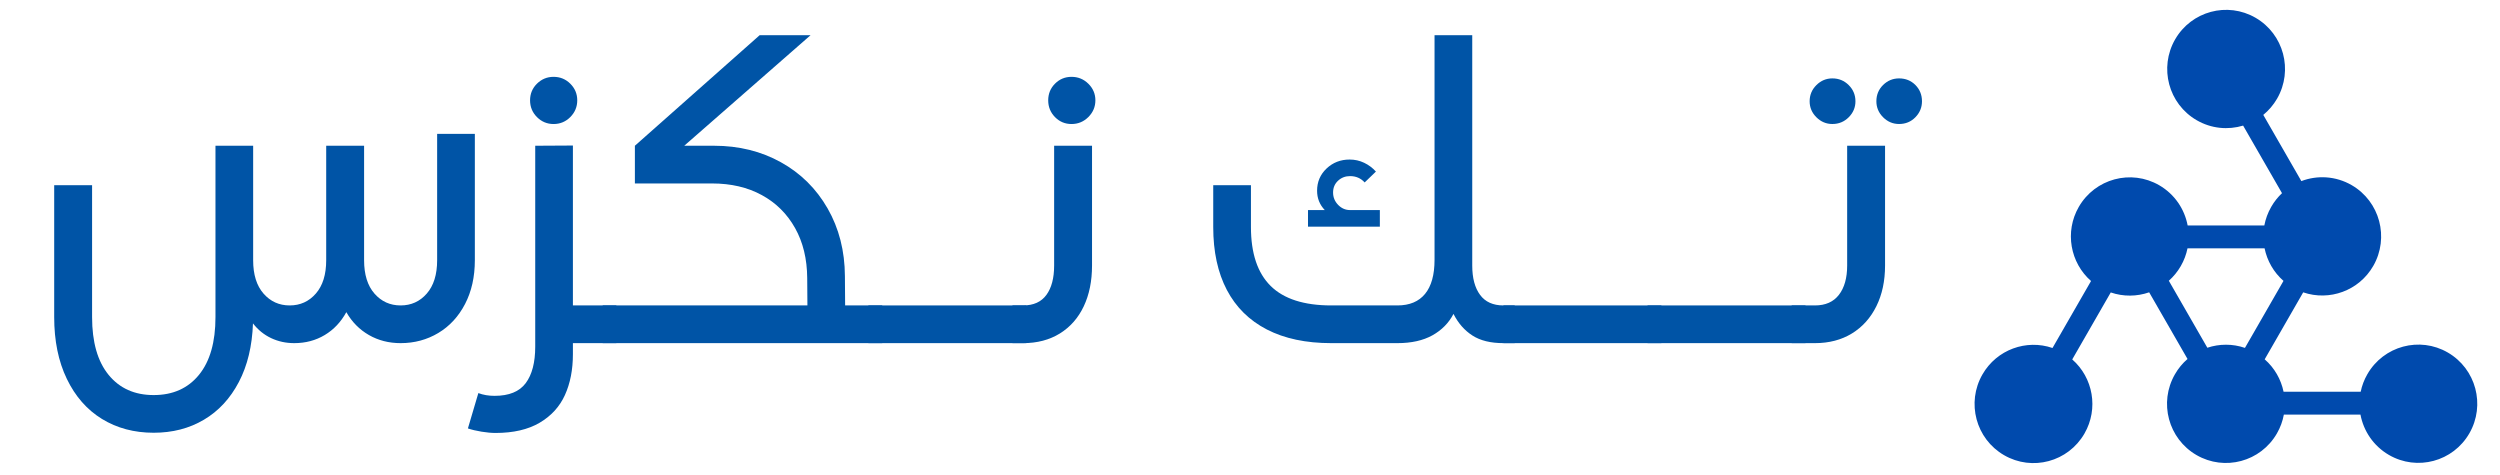
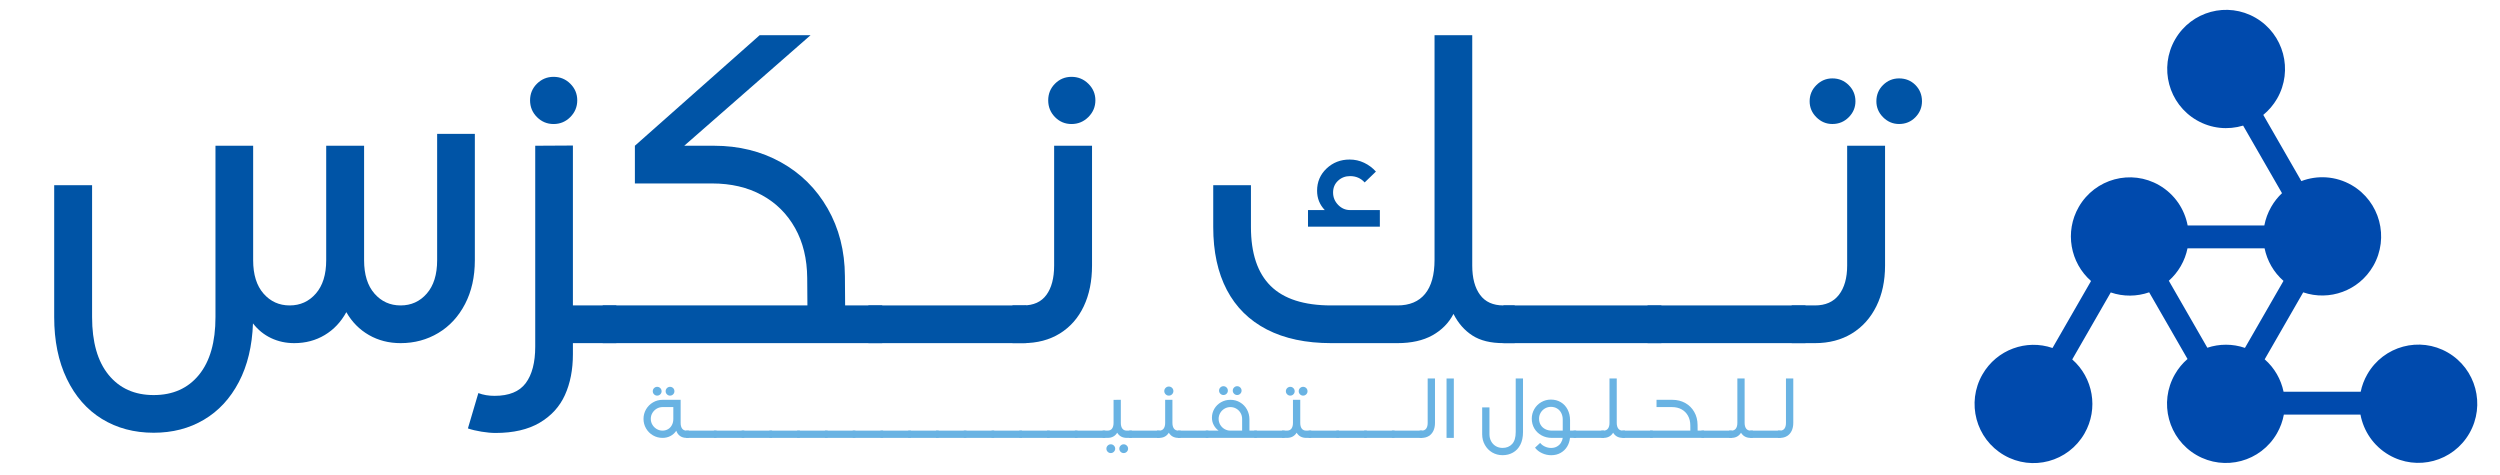
<svg xmlns="http://www.w3.org/2000/svg" width="500" zoomAndPan="magnify" viewBox="0 0 375 71.25" height="95" preserveAspectRatio="xMidYMid meet" version="1.0">
  <defs>
    <g />
  </defs>
  <path fill="#004aad" d="M 370.406 64.996 C 372.848 60.754 371.398 55.328 367.172 52.879 C 362.949 50.43 357.543 51.887 355.105 56.129 C 354.621 56.969 354.289 57.855 354.105 58.758 L 342.535 58.758 C 342.148 56.906 341.18 55.188 339.703 53.898 L 345.48 43.852 C 349.398 45.195 353.84 43.625 355.988 39.891 C 358.426 35.648 356.98 30.223 352.754 27.773 C 350.363 26.391 347.598 26.254 345.203 27.164 L 339.492 17.234 C 340.305 16.57 341.012 15.75 341.57 14.785 C 344.008 10.543 342.562 5.117 338.336 2.668 C 334.109 0.219 328.707 1.672 326.266 5.914 C 323.828 10.156 325.273 15.582 329.5 18.031 C 331.699 19.305 334.215 19.523 336.469 18.84 L 342.301 28.977 C 341.68 29.559 341.133 30.242 340.688 31.02 C 340.172 31.914 339.832 32.863 339.648 33.824 L 328.148 33.824 C 327.688 31.375 326.207 29.137 323.887 27.789 C 319.66 25.34 314.258 26.797 311.816 31.039 C 309.672 34.77 310.535 39.422 313.656 42.152 L 307.875 52.199 C 303.961 50.852 299.52 52.426 297.371 56.16 C 294.93 60.402 296.379 65.828 300.605 68.273 C 304.832 70.727 310.234 69.27 312.672 65.027 C 314.82 61.293 313.957 56.645 310.836 53.914 L 316.613 43.867 C 318.52 44.523 320.547 44.484 322.375 43.848 L 328.129 53.848 C 327.391 54.484 326.75 55.25 326.238 56.145 C 323.797 60.387 325.246 65.809 329.473 68.258 C 333.695 70.707 339.102 69.254 341.539 65.012 C 342.059 64.109 342.402 63.156 342.578 62.188 L 354.07 62.188 C 354.531 64.645 356.012 66.891 358.34 68.242 C 362.562 70.691 367.969 69.238 370.406 64.996 Z M 339.688 37.254 C 340.07 39.109 341.043 40.84 342.523 42.133 L 336.742 52.184 C 334.883 51.543 332.902 51.562 331.102 52.16 L 325.324 42.113 C 326.02 41.496 326.629 40.758 327.121 39.906 C 327.609 39.059 327.941 38.164 328.125 37.254 Z M 339.688 37.254 " fill-opacity="1" fill-rule="nonzero" />
  <g fill="#0054a6" fill-opacity="1">
    <g transform="translate(179.0827, 51.4707)">
      <g>
        <path d="M 20.609 0 C 16.82 0 13.602 -0.68 10.957 -2.043 C 8.312 -3.406 6.309 -5.383 4.945 -7.98 C 3.582 -10.578 2.902 -13.723 2.902 -17.414 L 2.902 -23.691 L 8.559 -23.691 L 8.559 -17.414 C 8.559 -13.465 9.547 -10.52 11.52 -8.574 C 13.492 -6.629 16.523 -5.656 20.609 -5.656 L 30.531 -5.656 C 32.348 -5.656 33.73 -6.234 34.676 -7.387 C 35.625 -8.543 36.098 -10.246 36.098 -12.496 L 36.098 -46.195 L 41.754 -46.195 L 41.754 -11.637 C 41.754 -9.762 42.145 -8.297 42.926 -7.242 C 43.703 -6.184 44.875 -5.656 46.434 -5.656 L 48.121 -5.656 L 48.121 0 L 46.434 0 C 44.52 0 42.969 -0.379 41.785 -1.141 C 40.602 -1.898 39.652 -2.98 38.941 -4.383 C 38.23 -3.02 37.176 -1.949 35.773 -1.168 C 34.371 -0.391 32.625 0 30.531 0 Z M 17.117 -19.961 L 19.633 -19.961 C 18.863 -20.77 18.48 -21.734 18.48 -22.863 C 18.48 -24.184 18.953 -25.293 19.898 -26.191 C 20.848 -27.09 22.004 -27.539 23.363 -27.539 C 24.137 -27.539 24.859 -27.379 25.543 -27.051 C 26.223 -26.727 26.809 -26.285 27.305 -25.734 L 25.617 -24.105 C 25.043 -24.738 24.312 -25.055 23.426 -25.055 C 22.715 -25.055 22.109 -24.82 21.617 -24.355 C 21.125 -23.895 20.879 -23.305 20.879 -22.594 C 20.879 -21.883 21.129 -21.266 21.633 -20.742 C 22.137 -20.223 22.734 -19.961 23.426 -19.961 L 27.895 -19.961 L 27.895 -17.473 L 17.117 -17.473 Z M 17.117 -19.961 " />
      </g>
    </g>
  </g>
  <g fill="#0054a6" fill-opacity="1">
    <g transform="translate(226.1086, 51.4707)">
      <g>
        <path d="M -0.594 -5.656 L 23.098 -5.656 L 23.098 0 L -0.594 0 Z M -0.594 -5.656 " />
      </g>
    </g>
  </g>
  <g fill="#0054a6" fill-opacity="1">
    <g transform="translate(247.7264, 51.4707)">
      <g>
        <path d="M -0.594 -5.656 L 23.098 -5.656 L 23.098 0 L -0.594 0 Z M -0.594 -5.656 " />
      </g>
    </g>
  </g>
  <g fill="#0054a6" fill-opacity="1">
    <g transform="translate(269.3441, 51.4707)">
      <g>
        <path d="M -0.594 -5.656 L 2.902 -5.656 C 4.48 -5.656 5.68 -6.188 6.5 -7.254 C 7.32 -8.32 7.73 -9.781 7.73 -11.637 L 7.73 -29.613 L 13.414 -29.613 L 13.414 -11.637 C 13.414 -9.328 12.98 -7.293 12.113 -5.539 C 11.242 -3.781 10.02 -2.418 8.441 -1.449 C 6.859 -0.484 5.016 0 2.902 0 L -0.594 0 Z M 5.508 -32.871 C 4.586 -32.871 3.789 -33.207 3.113 -33.883 C 2.438 -34.555 2.102 -35.355 2.102 -36.277 C 2.102 -37.223 2.438 -38.035 3.113 -38.703 C 3.789 -39.375 4.586 -39.711 5.508 -39.711 C 6.477 -39.711 7.293 -39.375 7.965 -38.703 C 8.637 -38.035 8.973 -37.223 8.973 -36.277 C 8.973 -35.355 8.637 -34.555 7.965 -33.883 C 7.293 -33.207 6.477 -32.871 5.508 -32.871 Z M 15.516 -32.871 C 14.594 -32.871 13.797 -33.207 13.121 -33.883 C 12.449 -34.555 12.113 -35.355 12.113 -36.277 C 12.113 -37.246 12.449 -38.062 13.121 -38.723 C 13.797 -39.383 14.594 -39.711 15.516 -39.711 C 16.488 -39.711 17.305 -39.383 17.965 -38.723 C 18.621 -38.062 18.953 -37.246 18.953 -36.277 C 18.953 -35.355 18.621 -34.555 17.965 -33.883 C 17.305 -33.207 16.488 -32.871 15.516 -32.871 Z M 15.516 -32.871 " />
      </g>
    </g>
  </g>
  <g fill="#0054a6" fill-opacity="1">
    <g transform="translate(5.136996, 51.4707)">
      <g>
        <path d="M 17.914 13.441 C 14.992 13.441 12.406 12.75 10.156 11.371 C 7.906 9.988 6.148 7.984 4.887 5.359 C 3.621 2.734 2.992 -0.355 2.992 -3.91 L 2.992 -23.688 L 8.676 -23.688 L 8.676 -3.91 C 8.676 -0.156 9.5 2.73 11.148 4.754 C 12.797 6.777 15.051 7.789 17.914 7.789 C 20.797 7.789 23.062 6.777 24.711 4.754 C 26.359 2.73 27.184 -0.156 27.184 -3.91 L 27.184 -29.609 L 32.836 -29.609 L 32.836 -12.438 C 32.836 -10.285 33.355 -8.617 34.391 -7.434 C 35.43 -6.246 36.734 -5.656 38.316 -5.656 C 39.895 -5.656 41.203 -6.246 42.238 -7.434 C 43.273 -8.617 43.793 -10.285 43.793 -12.438 L 43.793 -29.609 L 49.477 -29.609 L 49.477 -12.438 C 49.477 -10.285 49.996 -8.617 51.031 -7.434 C 52.07 -6.246 53.375 -5.656 54.957 -5.656 C 56.535 -5.656 57.844 -6.246 58.879 -7.434 C 59.914 -8.617 60.434 -10.285 60.434 -12.438 L 60.434 -31.387 L 66.09 -31.387 L 66.09 -12.438 C 66.09 -9.949 65.602 -7.762 64.625 -5.879 C 63.645 -3.992 62.309 -2.543 60.609 -1.523 C 58.914 -0.508 57.027 0 54.957 0 C 53.199 0 51.613 -0.406 50.203 -1.215 C 48.793 -2.023 47.66 -3.168 46.812 -4.648 C 46.004 -3.168 44.922 -2.023 43.57 -1.215 C 42.219 -0.406 40.695 0 38.996 0 C 37.754 0 36.598 -0.25 35.531 -0.754 C 34.465 -1.258 33.559 -1.992 32.809 -2.961 C 32.688 0.434 31.984 3.367 30.691 5.832 C 29.398 8.301 27.652 10.188 25.449 11.488 C 23.25 12.793 20.738 13.441 17.914 13.441 Z M 17.914 13.441 " />
      </g>
    </g>
  </g>
  <g fill="#0054a6" fill-opacity="1">
    <g transform="translate(74.18215, 51.4707)">
      <g>
        <path d="M 0.148 13.473 C -0.465 13.473 -1.164 13.41 -1.953 13.281 C -2.742 13.152 -3.426 12.988 -3.996 12.793 L -2.43 7.492 C -1.699 7.77 -0.887 7.906 0 7.906 C 2.172 7.906 3.73 7.27 4.68 5.996 C 5.625 4.723 6.102 2.902 6.102 0.531 L 6.102 -29.609 L 11.754 -29.641 L 11.754 -5.656 L 18.27 -5.656 L 18.27 0 L 11.754 0 L 11.754 1.656 C 11.754 3.988 11.355 6.031 10.555 7.789 C 9.758 9.543 8.488 10.93 6.75 11.949 C 5.016 12.965 2.812 13.473 0.148 13.473 Z M 8.852 -32.867 C 7.887 -32.867 7.059 -33.211 6.367 -33.902 C 5.676 -34.594 5.328 -35.434 5.328 -36.422 C 5.328 -37.406 5.676 -38.242 6.367 -38.922 C 7.059 -39.602 7.887 -39.945 8.852 -39.945 C 9.84 -39.945 10.68 -39.598 11.371 -38.906 C 12.062 -38.215 12.406 -37.387 12.406 -36.422 C 12.406 -35.453 12.062 -34.617 11.371 -33.918 C 10.68 -33.219 9.84 -32.867 8.852 -32.867 Z M 8.852 -32.867 " />
      </g>
    </g>
  </g>
  <g fill="#0054a6" fill-opacity="1">
    <g transform="translate(90.9992, 51.4707)">
      <g>
        <path d="M -0.594 -5.656 L 30.113 -5.656 L 30.082 -9.77 C 30.062 -12.633 29.457 -15.129 28.262 -17.262 C 27.066 -19.395 25.406 -21.043 23.273 -22.207 C 21.141 -23.371 18.652 -23.953 15.812 -23.953 L 4.234 -23.953 L 4.234 -29.609 L 22.949 -46.191 L 30.586 -46.191 L 11.637 -29.609 L 16.109 -29.609 C 19.82 -29.609 23.16 -28.785 26.129 -27.137 C 29.102 -25.488 31.441 -23.176 33.148 -20.195 C 34.855 -17.215 35.719 -13.828 35.738 -10.039 L 35.77 -5.656 L 41.336 -5.656 L 41.336 0 L -0.594 0 Z M -0.594 -5.656 " />
      </g>
    </g>
  </g>
  <g fill="#0054a6" fill-opacity="1">
    <g transform="translate(130.8511, 51.4707)">
      <g>
        <path d="M -0.594 -5.656 L 23.094 -5.656 L 23.094 0 L -0.594 0 Z M -0.594 -5.656 " />
      </g>
    </g>
  </g>
  <g fill="#0054a6" fill-opacity="1">
    <g transform="translate(152.4646, 51.4707)">
      <g>
        <path d="M -0.594 -5.656 L 1.008 -5.656 C 2.566 -5.656 3.73 -6.184 4.5 -7.238 C 5.27 -8.297 5.656 -9.762 5.656 -11.637 L 5.656 -29.609 L 11.34 -29.609 L 11.34 -11.637 C 11.34 -9.309 10.926 -7.27 10.098 -5.523 C 9.27 -3.773 8.074 -2.418 6.516 -1.449 C 4.953 -0.484 3.117 0 1.008 0 L -0.594 0 Z M 8.262 -32.867 C 7.293 -32.867 6.469 -33.211 5.789 -33.902 C 5.109 -34.594 4.766 -35.434 4.766 -36.422 C 4.766 -37.406 5.109 -38.242 5.789 -38.922 C 6.469 -39.602 7.293 -39.945 8.262 -39.945 C 9.25 -39.945 10.094 -39.598 10.793 -38.906 C 11.492 -38.215 11.844 -37.387 11.844 -36.422 C 11.844 -35.453 11.492 -34.617 10.793 -33.918 C 10.094 -33.219 9.25 -32.867 8.262 -32.867 Z M 8.262 -32.867 " />
      </g>
    </g>
  </g>
+   <g fill="#69b3e3" fill-opacity="1">
+     <g transform="translate(95.96701, 65.68359)">
+       <g>
+         <path d="M 3.414 0 C 2.898 0 2.418 -0.125 1.98 -0.379 C 1.543 -0.633 1.199 -0.977 0.941 -1.418 C 0.688 -1.855 0.559 -2.332 0.559 -2.852 C 0.559 -3.367 0.688 -3.844 0.941 -4.285 C 1.199 -4.723 1.543 -5.07 1.98 -5.324 C 2.418 -5.582 2.898 -5.711 3.414 -5.711 L 6.129 -5.711 L 6.129 -2.246 C 6.129 -1.883 6.203 -1.602 6.352 -1.395 C 6.5 -1.191 6.723 -1.09 7.023 -1.09 L 7.355 -1.09 L 7.355 0 L 7.023 0 C 6.633 0 6.305 -0.094 6.047 -0.277 C 5.785 -0.461 5.594 -0.727 5.473 -1.074 C 5.246 -0.73 4.957 -0.465 4.598 -0.281 C 4.238 -0.094 3.844 0 3.414 0 Z M 3.414 -1.09 C 3.715 -1.09 3.988 -1.164 4.234 -1.305 C 4.48 -1.449 4.676 -1.652 4.816 -1.922 C 4.961 -2.191 5.031 -2.5 5.031 -2.855 L 5.031 -4.621 L 3.414 -4.621 C 3.094 -4.621 2.801 -4.539 2.531 -4.379 C 2.266 -4.219 2.051 -4.008 1.891 -3.738 C 1.73 -3.469 1.652 -3.176 1.652 -2.855 C 1.652 -2.535 1.73 -2.242 1.891 -1.973 C 2.051 -1.703 2.266 -1.492 2.531 -1.332 C 2.801 -1.172 3.094 -1.09 3.414 -1.09 Z M 2.605 -6.34 C 2.426 -6.34 2.273 -6.406 2.141 -6.535 C 2.012 -6.664 1.949 -6.816 1.949 -6.996 C 1.949 -7.18 2.012 -7.336 2.141 -7.465 C 2.273 -7.594 2.426 -7.66 2.605 -7.66 C 2.789 -7.66 2.949 -7.594 3.078 -7.465 C 3.207 -7.336 3.273 -7.18 3.273 -6.996 C 3.273 -6.816 3.207 -6.664 3.078 -6.535 C 2.949 -6.406 2.789 -6.34 2.605 -6.34 Z M 4.535 -6.34 C 4.355 -6.34 4.203 -6.406 4.074 -6.535 C 3.941 -6.664 3.879 -6.816 3.879 -6.996 C 3.879 -7.184 3.941 -7.34 4.074 -7.469 C 4.203 -7.594 4.355 -7.66 4.535 -7.66 C 4.723 -7.66 4.879 -7.594 5.008 -7.469 C 5.133 -7.34 5.195 -7.184 5.195 -6.996 C 5.195 -6.816 5.133 -6.664 5.008 -6.535 C 4.879 -6.406 4.723 -6.34 4.535 -6.34 Z M 4.535 -6.34 " />
+       </g>
+     </g>
+   </g>
+   <g fill="#69b3e3" fill-opacity="1">
+     <g transform="translate(103.0302, 65.68359)">
+       <g>
+         <path d="M -0.113 -1.09 L 4.453 -1.09 L 4.453 0 L -0.113 0 Z M -0.113 -1.09 " />
+       </g>
+     </g>
+   </g>
+   <g fill="#69b3e3" fill-opacity="1">
+     <g transform="translate(107.195, 65.68359)">
+       <g>
+         <path d="M -0.113 -1.09 L 4.453 -1.09 L 4.453 0 L -0.113 0 Z M -0.113 -1.09 " />
+       </g>
+     </g>
+   </g>
+   <g fill="#69b3e3" fill-opacity="1">
+     <g transform="translate(111.3599, 65.68359)">
+       <g>
+         <path d="M -0.113 -1.09 L 4.453 -1.09 L 4.453 0 L -0.113 0 Z M -0.113 -1.09 " />
+       </g>
+     </g>
+   </g>
+   <g fill="#69b3e3" fill-opacity="1">
+     <g transform="translate(115.5247, 65.68359)">
+       <g>
+         <path d="M -0.113 -1.09 L 4.453 -1.09 L 4.453 0 L -0.113 0 Z M -0.113 -1.09 " />
+       </g>
+     </g>
+   </g>
+   <g fill="#69b3e3" fill-opacity="1">
+     <g transform="translate(119.6895, 65.68359)">
+       <g>
+         <path d="M -0.113 -1.09 L 4.453 -1.09 L 4.453 0 L -0.113 0 Z M -0.113 -1.09 " />
+       </g>
+     </g>
+   </g>
+   <g fill="#69b3e3" fill-opacity="1">
+     <g transform="translate(123.8543, 65.68359)">
+       <g>
+         <path d="M -0.113 -1.09 L 4.453 -1.09 L 4.453 0 L -0.113 0 Z M -0.113 -1.09 " />
+       </g>
+     </g>
+   </g>
+   <g fill="#69b3e3" fill-opacity="1">
+     <g transform="translate(128.0191, 65.68359)">
+       <g>
+         <path d="M -0.113 -1.09 L 4.453 -1.09 L 4.453 0 L -0.113 0 Z M -0.113 -1.09 " />
+       </g>
+     </g>
+   </g>
+   <g fill="#69b3e3" fill-opacity="1">
+     <g transform="translate(132.1839, 65.68359)">
+       <g>
+         <path d="M -0.113 -1.09 L 4.453 -1.09 L 4.453 0 L -0.113 0 Z M -0.113 -1.09 " />
+       </g>
+     </g>
+   </g>
+   <g fill="#69b3e3" fill-opacity="1">
+     <g transform="translate(136.3488, 65.68359)">
+       <g>
+         <path d="M -0.113 -1.09 L 4.453 -1.09 L 4.453 0 L -0.113 0 Z M -0.113 -1.09 " />
+       </g>
+     </g>
+   </g>
+   <g fill="#69b3e3" fill-opacity="1">
+     <g transform="translate(140.5136, 65.68359)">
+       <g>
+         <path d="M -0.113 -1.09 L 4.453 -1.09 L 4.453 0 L -0.113 0 Z M -0.113 -1.09 " />
+       </g>
+     </g>
+   </g>
+   <g fill="#69b3e3" fill-opacity="1">
+     <g transform="translate(144.6784, 65.68359)">
+       <g>
+         <path d="M -0.113 -1.09 L 4.453 -1.09 L 4.453 0 L -0.113 0 Z M -0.113 -1.09 " />
+       </g>
+     </g>
+   </g>
+   <g fill="#69b3e3" fill-opacity="1">
+     <g transform="translate(148.8432, 65.68359)">
+       <g>
+         <path d="M -0.113 -1.09 L 4.453 -1.09 L 4.453 0 L -0.113 0 Z M -0.113 -1.09 " />
+       </g>
+     </g>
+   </g>
+   <g fill="#69b3e3" fill-opacity="1">
+     <g transform="translate(153.008, 65.68359)">
+       <g>
+         <path d="M -0.113 -1.09 L 4.453 -1.09 L 4.453 0 L -0.113 0 Z M -0.113 -1.09 " />
+       </g>
+     </g>
+   </g>
+   <g fill="#69b3e3" fill-opacity="1">
+     <g transform="translate(157.1728, 65.68359)">
+       <g>
+         <path d="M -0.113 -1.09 L 4.453 -1.09 L 4.453 0 L -0.113 0 Z M -0.113 -1.09 " />
+       </g>
+     </g>
+   </g>
+   <g fill="#69b3e3" fill-opacity="1">
+     <g transform="translate(161.3377, 65.68359)">
+       <g>
+         <path d="M -0.113 -1.09 L 4.453 -1.09 L 4.453 0 L -0.113 0 Z M -0.113 -1.09 " />
+       </g>
+     </g>
+   </g>
+   <g fill="#69b3e3" fill-opacity="1">
+     <g transform="translate(165.5025, 65.68359)">
+       <g>
+         <path d="M -0.113 -1.09 L 0.633 -1.09 C 0.93 -1.09 1.156 -1.191 1.305 -1.395 C 1.457 -1.602 1.531 -1.883 1.531 -2.246 L 1.531 -5.707 L 2.621 -5.711 L 2.621 -2.246 C 2.621 -1.883 2.695 -1.602 2.848 -1.395 C 2.996 -1.191 3.223 -1.09 3.523 -1.09 L 4.277 -1.09 L 4.277 0 L 3.523 0 C 2.871 0 2.391 -0.258 2.078 -0.777 C 1.758 -0.258 1.277 0 0.633 0 L -0.113 0 Z M 1.113 2.277 C 0.938 2.277 0.781 2.215 0.652 2.086 C 0.523 1.957 0.457 1.801 0.457 1.617 C 0.457 1.438 0.523 1.285 0.652 1.156 C 0.781 1.023 0.938 0.961 1.113 0.961 C 1.297 0.961 1.453 1.023 1.582 1.156 C 1.711 1.285 1.777 1.438 1.777 1.617 C 1.777 1.797 1.711 1.949 1.578 2.082 C 1.449 2.215 1.293 2.277 1.113 2.277 Z M 3.051 2.277 C 2.871 2.277 2.719 2.215 2.59 2.086 C 2.457 1.957 2.395 1.801 2.395 1.617 C 2.395 1.438 2.457 1.285 2.59 1.156 C 2.719 1.023 2.871 0.961 3.051 0.961 C 3.23 0.961 3.383 1.023 3.516 1.156 C 3.648 1.285 3.711 1.438 3.711 1.617 C 3.711 1.797 3.648 1.949 3.516 2.082 C 3.383 2.215 3.23 2.277 3.051 2.277 Z M 3.051 2.277 " />
+       </g>
+     </g>
+   </g>
+   <g fill="#69b3e3" fill-opacity="1">
+     <g transform="translate(169.4961, 65.68359)">
+       <g>
+         <path d="M -0.113 -1.09 L 4.453 -1.09 L 4.453 0 L -0.113 0 Z M -0.113 -1.09 " />
+       </g>
+     </g>
+   </g>
+   <g fill="#69b3e3" fill-opacity="1">
+     <g transform="translate(173.6609, 65.68359)">
+       <g>
+         <path d="M -0.113 -1.09 L 0.219 -1.09 C 0.516 -1.09 0.738 -1.191 0.887 -1.395 C 1.039 -1.602 1.113 -1.883 1.113 -2.246 L 1.113 -5.711 L 2.203 -5.711 L 2.203 -2.246 C 2.203 -1.883 2.281 -1.602 2.43 -1.395 C 2.582 -1.191 2.805 -1.09 3.105 -1.09 L 3.434 -1.09 L 3.434 0 L 3.105 0 C 2.457 0 1.973 -0.258 1.66 -0.777 C 1.344 -0.258 0.859 0 0.219 0 L -0.113 0 Z M 1.66 -6.34 C 1.477 -6.34 1.316 -6.406 1.184 -6.539 C 1.051 -6.672 0.98 -6.832 0.98 -7.02 C 0.98 -7.211 1.051 -7.371 1.184 -7.504 C 1.316 -7.637 1.477 -7.703 1.66 -7.703 C 1.852 -7.703 2.016 -7.637 2.148 -7.504 C 2.281 -7.371 2.348 -7.211 2.348 -7.02 C 2.348 -6.832 2.281 -6.672 2.148 -6.539 C 2.016 -6.406 1.852 -6.34 1.66 -6.34 Z M 1.66 -6.34 " />
+       </g>
+     </g>
+   </g>
+   <g fill="#69b3e3" fill-opacity="1">
+     <g transform="translate(176.8101, 65.68359)">
+       <g>
+         <path d="M -0.113 -1.09 L 4.453 -1.09 L 4.453 0 L -0.113 0 Z M -0.113 -1.09 " />
+       </g>
+     </g>
+   </g>
+   <g fill="#69b3e3" fill-opacity="1">
+     <g transform="translate(180.975, 65.68359)">
+       <g>
+         <path d="M -0.113 -1.09 L 1.816 -1.09 C 1.512 -1.305 1.27 -1.582 1.09 -1.918 C 0.906 -2.258 0.816 -2.629 0.816 -3.027 C 0.816 -3.512 0.938 -3.961 1.18 -4.371 C 1.422 -4.781 1.754 -5.105 2.18 -5.348 C 2.602 -5.59 3.074 -5.711 3.586 -5.711 C 4.121 -5.711 4.605 -5.582 5.039 -5.324 C 5.477 -5.062 5.82 -4.711 6.066 -4.262 C 6.316 -3.816 6.441 -3.316 6.441 -2.77 L 6.441 -1.09 L 7.555 -1.09 L 7.555 0 L -0.113 0 Z M 5.344 -1.09 L 5.344 -2.855 C 5.344 -3.176 5.266 -3.473 5.109 -3.742 C 4.953 -4.012 4.742 -4.227 4.473 -4.383 C 4.203 -4.543 3.906 -4.621 3.586 -4.621 C 3.27 -4.621 2.973 -4.543 2.703 -4.383 C 2.43 -4.227 2.219 -4.012 2.059 -3.742 C 1.902 -3.469 1.82 -3.176 1.82 -2.855 C 1.82 -2.535 1.902 -2.242 2.059 -1.969 C 2.219 -1.699 2.43 -1.484 2.703 -1.328 C 2.973 -1.168 3.266 -1.09 3.586 -1.09 Z M 2.543 -6.43 C 2.363 -6.43 2.211 -6.496 2.078 -6.625 C 1.949 -6.754 1.883 -6.91 1.883 -7.086 C 1.883 -7.273 1.949 -7.434 2.078 -7.562 C 2.211 -7.691 2.363 -7.754 2.543 -7.754 C 2.723 -7.754 2.879 -7.691 3.012 -7.559 C 3.141 -7.426 3.203 -7.27 3.203 -7.086 C 3.203 -6.91 3.141 -6.754 3.012 -6.625 C 2.879 -6.496 2.723 -6.43 2.543 -6.43 Z M 4.598 -6.43 C 4.418 -6.43 4.266 -6.496 4.137 -6.625 C 4.004 -6.754 3.941 -6.91 3.941 -7.086 C 3.941 -7.273 4.004 -7.434 4.137 -7.562 C 4.266 -7.691 4.418 -7.754 4.598 -7.754 C 4.781 -7.754 4.938 -7.691 5.066 -7.559 C 5.195 -7.426 5.262 -7.27 5.262 -7.086 C 5.262 -6.91 5.195 -6.754 5.066 -6.625 C 4.938 -6.496 4.781 -6.43 4.598 -6.43 Z M 4.598 -6.43 " />
+       </g>
+     </g>
+   </g>
+   <g fill="#69b3e3" fill-opacity="1">
+     <g transform="translate(188.2436, 65.68359)">
+       <g>
+         <path d="M -0.113 -1.09 L 4.453 -1.09 L 4.453 0 L -0.113 0 Z M -0.113 -1.09 " />
+       </g>
+     </g>
+   </g>
+   <g fill="#69b3e3" fill-opacity="1">
+     <g transform="translate(192.4084, 65.68359)">
+       <g>
+         <path d="M -0.113 -1.09 L 0.633 -1.09 C 0.934 -1.09 1.16 -1.191 1.312 -1.395 C 1.461 -1.602 1.535 -1.883 1.535 -2.246 L 1.535 -5.711 L 2.629 -5.711 L 2.629 -2.246 C 2.629 -1.883 2.703 -1.602 2.852 -1.395 C 3.004 -1.191 3.23 -1.09 3.531 -1.09 L 4.277 -1.09 L 4.277 0 L 3.531 0 C 2.879 0 2.398 -0.258 2.086 -0.777 C 1.766 -0.258 1.281 0 0.633 0 L -0.113 0 Z M 1.129 -6.34 C 0.953 -6.34 0.801 -6.406 0.668 -6.535 C 0.539 -6.664 0.473 -6.816 0.473 -6.996 C 0.473 -7.184 0.539 -7.34 0.668 -7.469 C 0.801 -7.594 0.953 -7.66 1.129 -7.66 C 1.312 -7.66 1.469 -7.594 1.598 -7.465 C 1.73 -7.336 1.793 -7.18 1.793 -6.996 C 1.793 -6.816 1.73 -6.664 1.598 -6.535 C 1.469 -6.406 1.312 -6.34 1.129 -6.34 Z M 3.055 -6.34 C 2.879 -6.34 2.723 -6.406 2.594 -6.535 C 2.465 -6.664 2.398 -6.816 2.398 -6.996 C 2.398 -7.184 2.465 -7.34 2.594 -7.469 C 2.723 -7.594 2.879 -7.66 3.055 -7.66 C 3.242 -7.66 3.398 -7.594 3.527 -7.469 C 3.656 -7.34 3.719 -7.184 3.719 -6.996 C 3.719 -6.816 3.656 -6.664 3.527 -6.535 C 3.398 -6.406 3.242 -6.34 3.055 -6.34 Z M 3.055 -6.34 " />
+       </g>
+     </g>
+   </g>
+   <g fill="#69b3e3" fill-opacity="1">
+     <g transform="translate(196.402, 65.68359)">
+       <g>
+         <path d="M -0.113 -1.09 L 4.453 -1.09 L 4.453 0 L -0.113 0 Z M -0.113 -1.09 " />
+       </g>
+     </g>
+   </g>
+   <g fill="#69b3e3" fill-opacity="1">
+     <g transform="translate(200.5668, 65.68359)">
+       <g>
+         <path d="M -0.113 -1.09 L 4.453 -1.09 L 4.453 0 L -0.113 0 Z M -0.113 -1.09 " />
+       </g>
+     </g>
+   </g>
+   <g fill="#69b3e3" fill-opacity="1">
+     <g transform="translate(204.7317, 65.68359)">
+       <g>
+         <path d="M -0.113 -1.09 L 4.453 -1.09 L 4.453 0 L -0.113 0 Z M -0.113 -1.09 " />
+       </g>
+     </g>
+   </g>
+   <g fill="#69b3e3" fill-opacity="1">
+     <g transform="translate(208.8965, 65.68359)">
+       <g>
+         <path d="M -0.113 -1.09 L 4.453 -1.09 L 4.453 0 L -0.113 0 Z M -0.113 -1.09 " />
+       </g>
+     </g>
+   </g>
+   <g fill="#69b3e3" fill-opacity="1">
+     <g transform="translate(213.0613, 65.68359)">
+       <g>
+         <path d="M -0.113 -1.09 L 0.195 -1.09 C 0.496 -1.09 0.719 -1.191 0.867 -1.395 C 1.016 -1.602 1.09 -1.883 1.09 -2.246 L 1.09 -8.91 L 2.188 -8.91 L 2.188 -2.246 C 2.188 -1.797 2.105 -1.402 1.949 -1.066 C 1.789 -0.727 1.559 -0.465 1.258 -0.281 C 0.957 -0.094 0.602 0 0.195 0 L -0.113 0 Z M -0.113 -1.09 " />
+       </g>
+     </g>
+   </g>
+   <g fill="#69b3e3" fill-opacity="1">
+     <g transform="translate(216.0508, 65.68359)">
+       <g>
+         <path d="M 0.93 -8.91 L 2.023 -8.91 L 2.023 0 L 0.93 0 Z M 0.93 -8.91 " />
+       </g>
+     </g>
+   </g>
+   <g fill="#69b3e3" fill-opacity="1">
+     <g transform="translate(218.8234, 65.68359)">
+       <g />
+     </g>
+   </g>
+   <g fill="#69b3e3" fill-opacity="1">
+     <g transform="translate(221.7673, 65.68359)">
+       <g>
+         <path d="M 3.621 2.594 C 3.043 2.594 2.52 2.453 2.055 2.18 C 1.59 1.902 1.227 1.527 0.961 1.047 C 0.691 0.57 0.559 0.039 0.559 -0.543 L 0.559 -4.57 L 1.652 -4.57 L 1.652 -0.543 C 1.652 -0.156 1.734 0.191 1.902 0.504 C 2.07 0.816 2.301 1.059 2.602 1.238 C 2.898 1.414 3.238 1.504 3.621 1.504 C 4.207 1.504 4.684 1.309 5.047 0.922 C 5.41 0.535 5.59 -0.062 5.59 -0.875 L 5.59 -8.91 L 6.684 -8.91 L 6.684 -0.875 C 6.684 -0.121 6.547 0.516 6.277 1.035 C 6.008 1.555 5.641 1.945 5.176 2.203 C 4.715 2.465 4.195 2.594 3.621 2.594 Z M 3.621 2.594 " />
+       </g>
+     </g>
+   </g>
+   <g fill="#69b3e3" fill-opacity="1">
+     <g transform="translate(229.207, 65.68359)">
+       <g>
+         <path d="M 3.477 2.598 C 3 2.598 2.539 2.5 2.105 2.297 C 1.668 2.098 1.316 1.82 1.047 1.469 L 1.816 0.75 C 1.996 0.98 2.234 1.164 2.531 1.301 C 2.832 1.438 3.141 1.508 3.461 1.508 C 3.793 1.508 4.082 1.438 4.332 1.297 C 4.586 1.156 4.785 0.969 4.93 0.738 C 5.078 0.504 5.168 0.258 5.195 0 L 3.57 0 C 3.004 0 2.488 -0.125 2.031 -0.375 C 1.57 -0.625 1.211 -0.969 0.949 -1.406 C 0.691 -1.848 0.559 -2.34 0.559 -2.883 C 0.559 -3.402 0.688 -3.879 0.941 -4.32 C 1.195 -4.762 1.543 -5.109 1.984 -5.363 C 2.426 -5.617 2.906 -5.746 3.426 -5.746 C 3.988 -5.746 4.484 -5.613 4.918 -5.352 C 5.352 -5.09 5.691 -4.723 5.934 -4.254 C 6.176 -3.785 6.301 -3.254 6.301 -2.656 L 6.301 -1.09 L 7.223 -1.09 L 7.223 0 L 6.289 0 C 6.242 0.48 6.102 0.914 5.863 1.309 C 5.625 1.699 5.301 2.012 4.891 2.246 C 4.48 2.48 4.008 2.598 3.477 2.598 Z M 5.203 -1.09 L 5.203 -2.742 C 5.203 -3.117 5.129 -3.445 4.98 -3.734 C 4.832 -4.023 4.625 -4.25 4.355 -4.41 C 4.09 -4.574 3.777 -4.656 3.43 -4.656 C 3.102 -4.656 2.805 -4.574 2.535 -4.418 C 2.266 -4.258 2.051 -4.043 1.891 -3.773 C 1.73 -3.5 1.652 -3.203 1.652 -2.887 C 1.652 -2.531 1.73 -2.219 1.895 -1.949 C 2.055 -1.676 2.281 -1.469 2.574 -1.316 C 2.863 -1.168 3.195 -1.09 3.57 -1.09 Z M 5.203 -1.09 " />
+       </g>
+     </g>
+   </g>
+   <g fill="#69b3e3" fill-opacity="1">
+     <g transform="translate(236.1447, 65.68359)">
+       <g>
+         <path d="M -0.113 -1.09 L 4.453 -1.09 L 4.453 0 L -0.113 0 Z M -0.113 -1.09 " />
+       </g>
+     </g>
+   </g>
+   <g fill="#69b3e3" fill-opacity="1">
+     <g transform="translate(240.3096, 65.68359)">
+       <g>
+         <path d="M -0.113 -1.09 L 0.219 -1.09 C 0.516 -1.09 0.738 -1.191 0.887 -1.395 C 1.039 -1.602 1.113 -1.883 1.113 -2.246 L 1.113 -8.91 L 2.203 -8.91 L 2.203 -2.246 C 2.203 -1.883 2.281 -1.602 2.43 -1.395 C 2.582 -1.191 2.805 -1.09 3.105 -1.09 L 3.434 -1.09 L 3.434 0 L 3.105 0 C 2.457 0 1.973 -0.258 1.66 -0.777 C 1.344 -0.258 0.859 0 0.219 0 L -0.113 0 Z M -0.113 -1.09 " />
+       </g>
+     </g>
+   </g>
+   <g fill="#69b3e3" fill-opacity="1">
+     <g transform="translate(243.4588, 65.68359)">
+       <g>
+         <path d="M -0.113 -1.09 L 4.453 -1.09 L 4.453 0 L -0.113 0 Z M -0.113 -1.09 " />
+       </g>
+     </g>
+   </g>
+   <g fill="#69b3e3" fill-opacity="1">
+     <g transform="translate(247.6236, 65.68359)">
+       <g>
+         <path d="M -0.113 -1.09 L 5.93 -1.09 L 5.922 -1.883 C 5.918 -2.438 5.801 -2.918 5.57 -3.328 C 5.34 -3.742 5.02 -4.059 4.609 -4.285 C 4.199 -4.508 3.719 -4.621 3.168 -4.621 L 0.855 -4.621 L 0.855 -5.711 L 3.227 -5.711 C 3.941 -5.711 4.586 -5.551 5.16 -5.234 C 5.734 -4.918 6.184 -4.469 6.512 -3.895 C 6.844 -3.32 7.008 -2.668 7.012 -1.938 L 7.02 -1.09 L 7.984 -1.09 L 7.988 0 L -0.113 0 Z M -0.113 -1.09 " />
+       </g>
+     </g>
+   </g>
+   <g fill="#69b3e3" fill-opacity="1">
+     <g transform="translate(255.3258, 65.68359)">
+       <g>
+         <path d="M -0.113 -1.09 L 4.453 -1.09 L 4.453 0 L -0.113 0 Z M -0.113 -1.09 " />
+       </g>
+     </g>
+   </g>
+   <g fill="#69b3e3" fill-opacity="1">
+     <g transform="translate(259.4906, 65.68359)">
+       <g>
+         <path d="M -0.113 -1.09 L 0.219 -1.09 C 0.516 -1.09 0.738 -1.191 0.887 -1.395 C 1.039 -1.602 1.113 -1.883 1.113 -2.246 L 1.113 -8.91 L 2.203 -8.91 L 2.203 -2.246 C 2.203 -1.883 2.281 -1.602 2.43 -1.395 C 2.582 -1.191 2.805 -1.09 3.105 -1.09 L 3.434 -1.09 L 3.434 0 L 3.105 0 C 2.457 0 1.973 -0.258 1.66 -0.777 C 1.344 -0.258 0.859 0 0.219 0 L -0.113 0 Z M -0.113 -1.09 " />
+       </g>
+     </g>
+   </g>
+   <g fill="#69b3e3" fill-opacity="1">
+     <g transform="translate(262.6399, 65.68359)">
+       <g>
+         <path d="M -0.113 -1.09 L 4.453 -1.09 L 4.453 0 L -0.113 0 Z M -0.113 -1.09 " />
+       </g>
+     </g>
+   </g>
+   <g fill="#69b3e3" fill-opacity="1">
+     <g transform="translate(266.8047, 65.68359)">
+       <g>
+         <path d="M -0.113 -1.09 L 0.195 -1.09 C 0.496 -1.09 0.719 -1.191 0.867 -1.395 C 1.016 -1.602 1.09 -1.883 1.09 -2.246 L 1.09 -8.91 L 2.188 -8.91 L 2.188 -2.246 C 2.188 -1.797 2.105 -1.402 1.949 -1.066 C 1.789 -0.727 1.559 -0.465 1.258 -0.281 C 0.957 -0.094 0.602 0 0.195 0 L -0.113 0 Z M -0.113 -1.09 " />
+       </g>
+     </g>
+   </g>
</svg>
